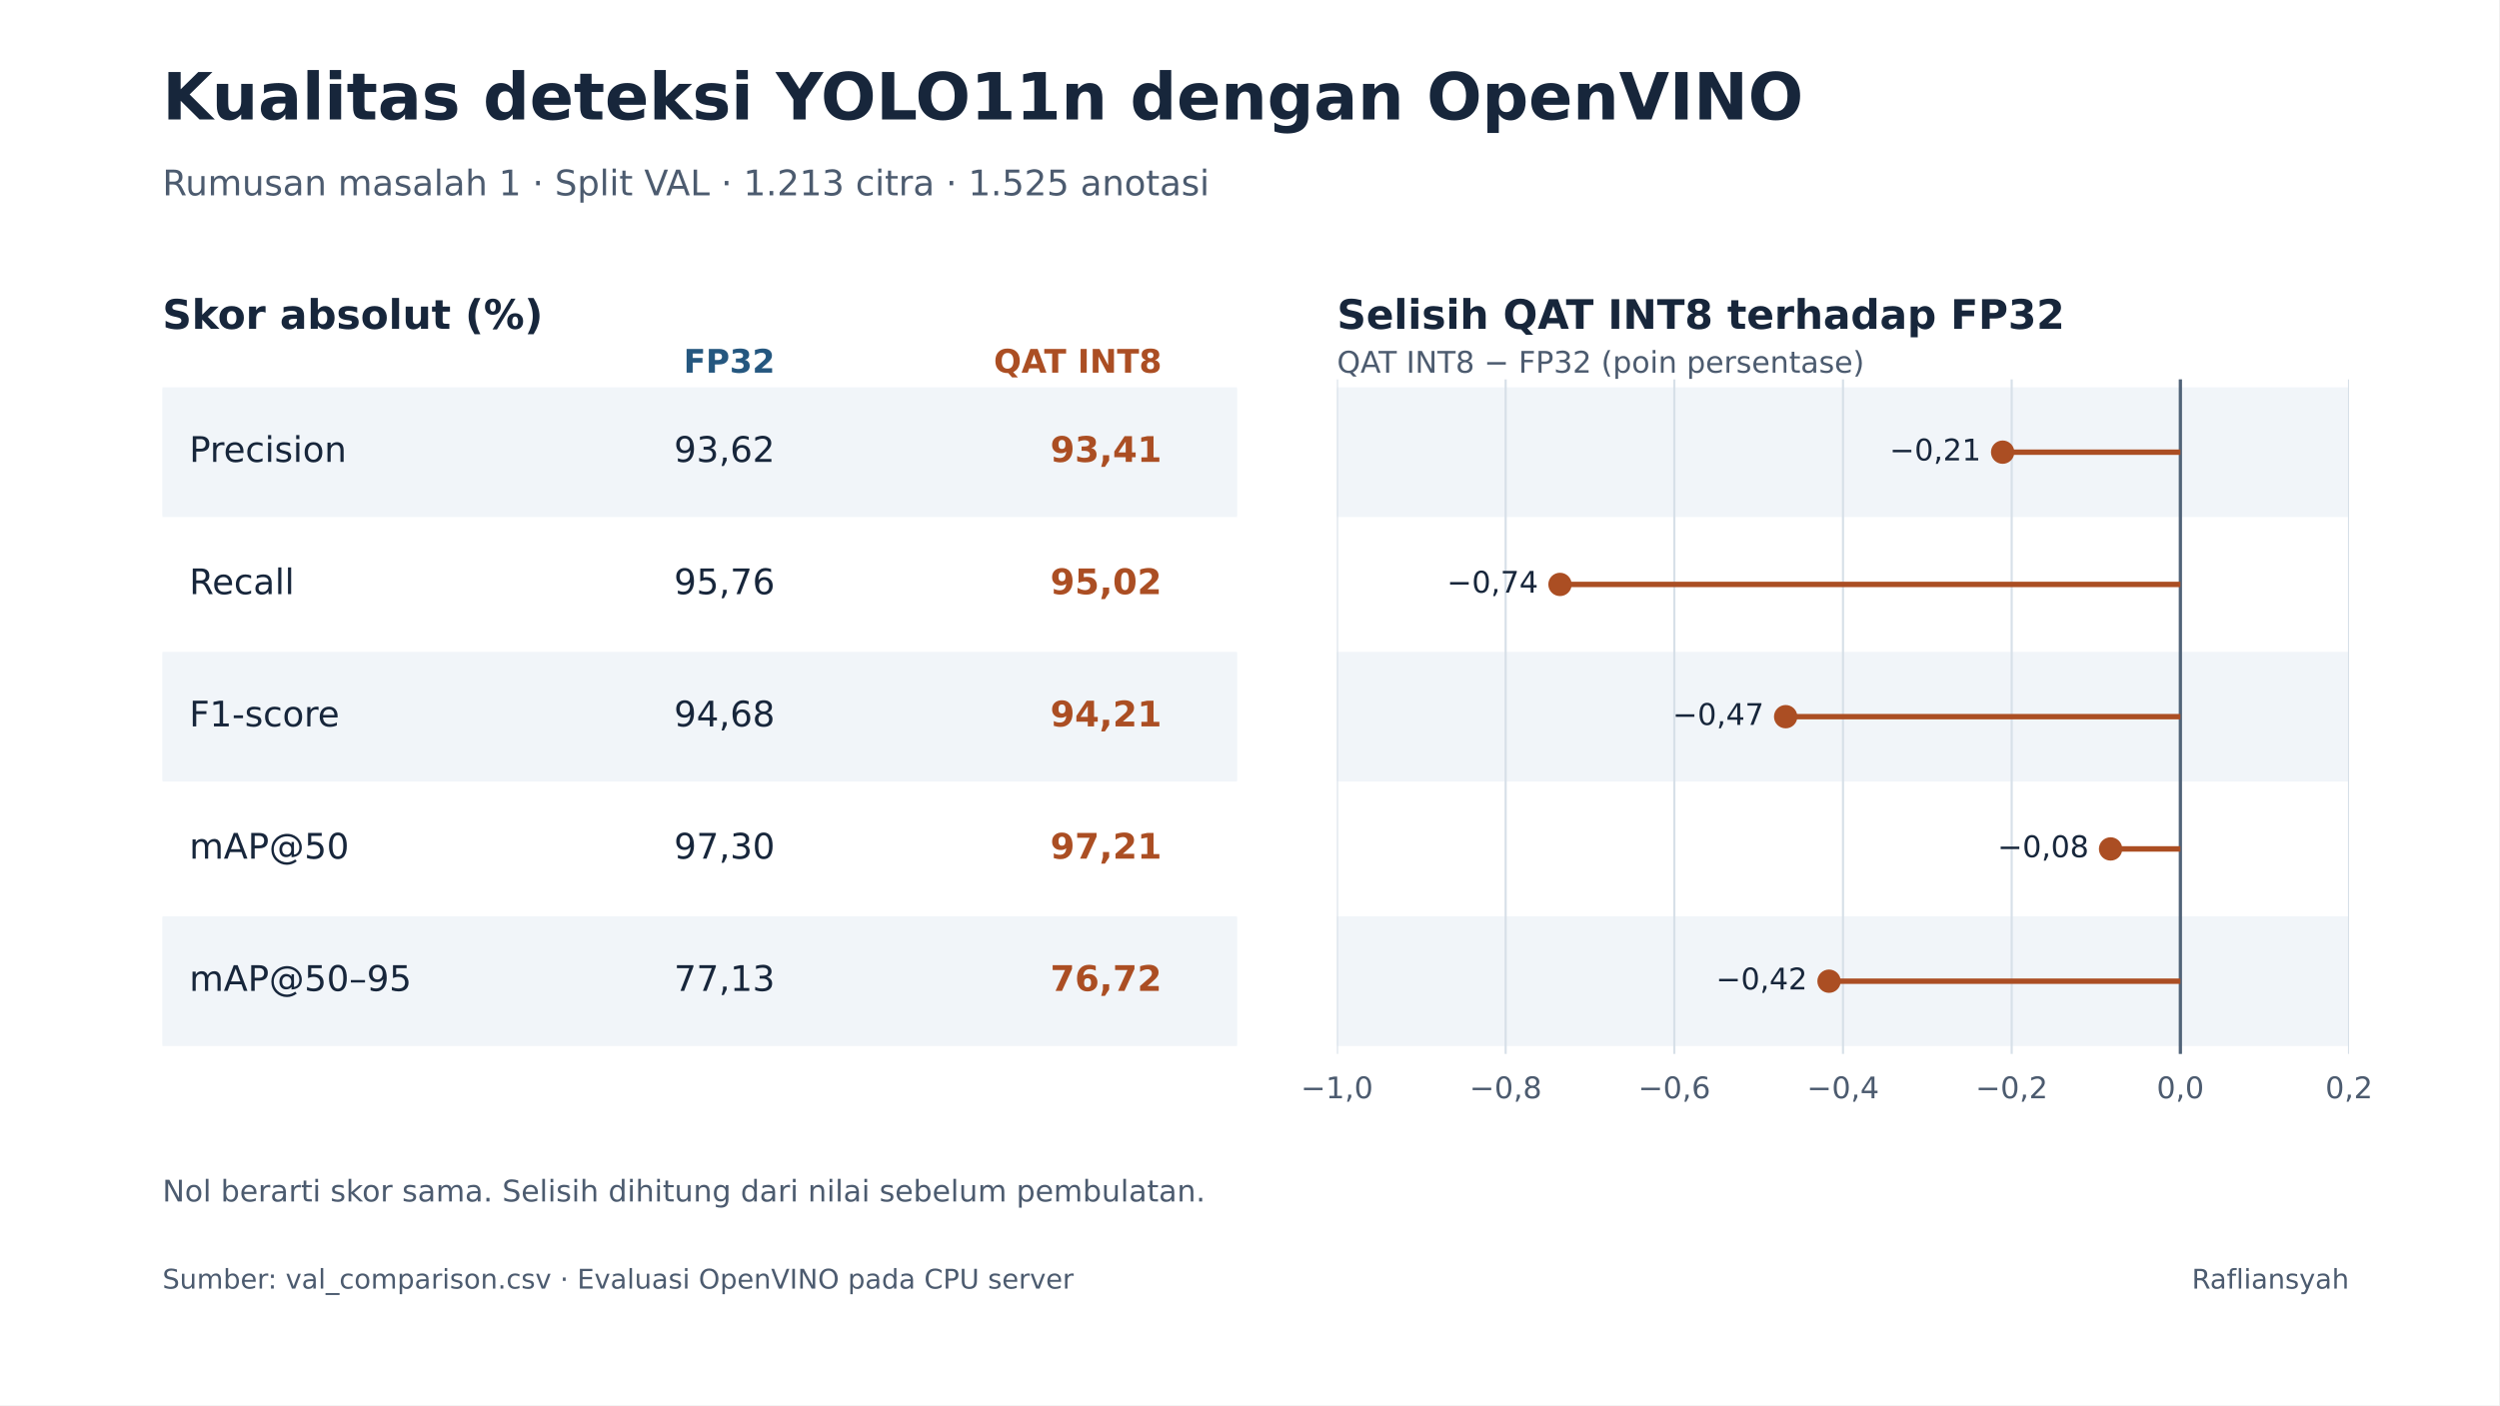
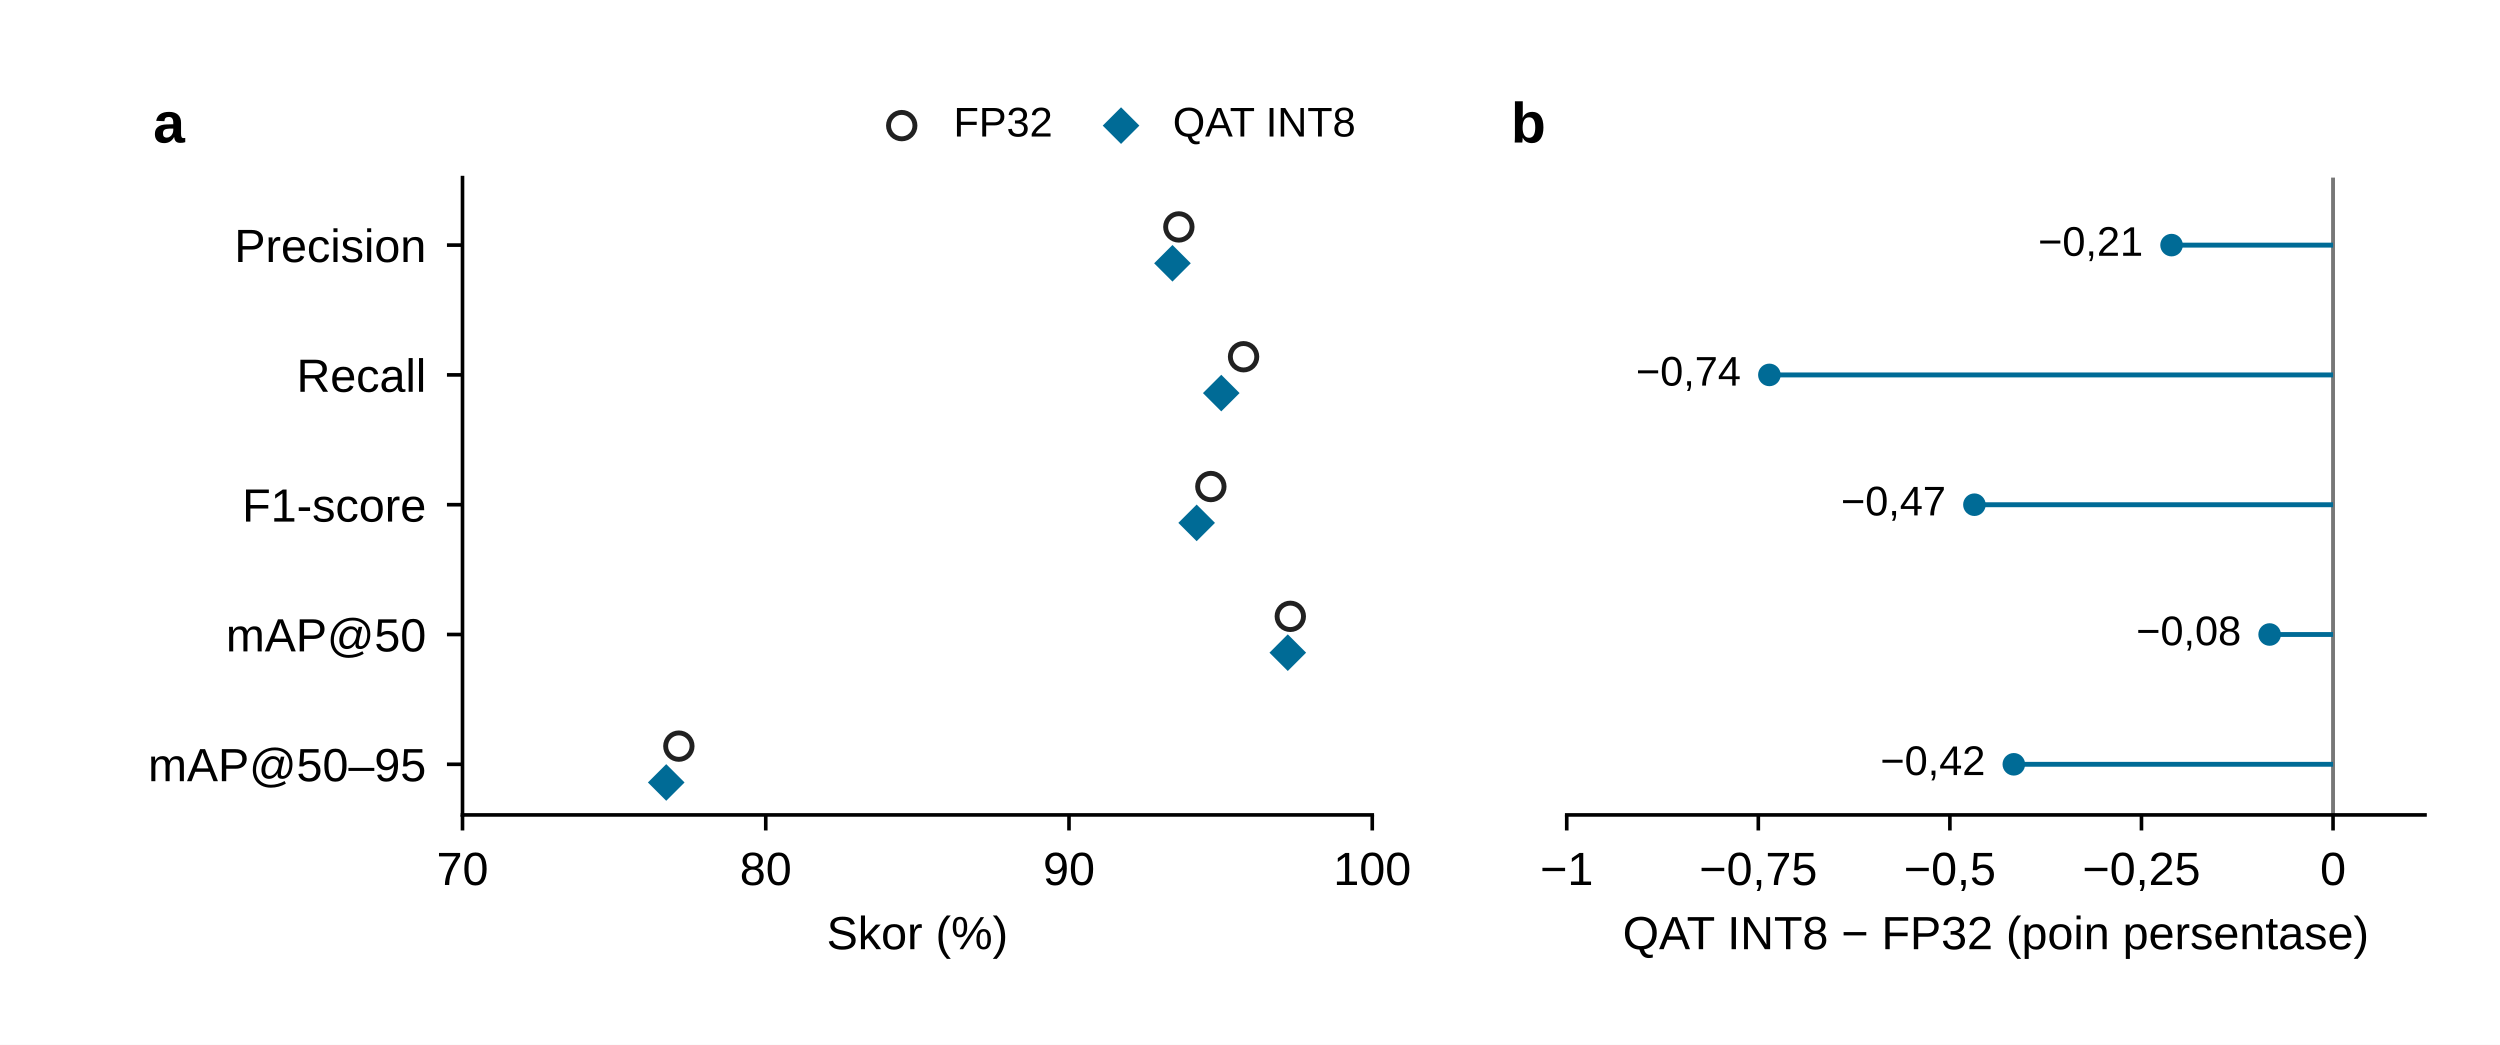
- <svg xmlns="http://www.w3.org/2000/svg" xmlns:xlink="http://www.w3.org/1999/xlink" width="921.6pt" height="518.4pt" viewBox="0 0 921.6 518.4" version="1.1">
+ <svg xmlns="http://www.w3.org/2000/svg" xmlns:xlink="http://www.w3.org/1999/xlink" width="482.4pt" height="201.6pt" viewBox="0 0 482.4 201.6" version="1.1">
  <defs>
    <style type="text/css">*{stroke-linejoin: round; stroke-linecap: butt}</style>
  </defs>
  <g id="figure_1">
    <g id="patch_1">
-       <path d="M 0 518.4  L 921.6 518.4  L 921.6 0  L 0 0  z " style="fill: #ffffff" />
+       <path d="M 0 201.6  L 482.4 201.6  L 482.4 0  L 0 0  z " style="fill: #ffffff" />
    </g>
    <g id="axes_1">
      <g id="patch_2">
-         <path d="M 59.904 190.222  L 456.192 190.222  L 456.192 143.383  L 59.904 143.383  z " clip-path="url(#p74e2cc0eab)" style="fill: #f1f5f9; stroke: #f1f5f9; stroke-linejoin: miter" />
+         <path d="M 89.244 157.248  L 264.791 157.248  L 264.791 34.272  L 89.244 34.272  z " style="fill: #ffffff" />
+       </g>
+       <g id="matplotlib.axis_1">
+         <g id="xtick_1">
+           <g id="line2d_1">
+             <defs>
+               <path id="m404fe4769f" d="M 0 0  L 0 3  " style="stroke: #000000; stroke-width: 0.7" />
+             </defs>
+             <g>
+               <use xlink:href="#m404fe4769f" x="89.244" y="157.248" style="stroke: #000000; stroke-width: 0.7" />
+             </g>
+           </g>
+           <g id="text_1">
+             <text style="font-size: 9px; font-family: 'Liberation Sans', 'DejaVu Sans'; text-anchor: middle" x="89.244" y="170.77" transform="rotate(-0 89.244 170.7702)">70</text>
+           </g>
+         </g>
+         <g id="xtick_2">
+           <g id="line2d_2">
+             <g>
+               <use xlink:href="#m404fe4769f" x="147.76" y="157.248" style="stroke: #000000; stroke-width: 0.7" />
+             </g>
+           </g>
+           <g id="text_2">
+             <text style="font-size: 9px; font-family: 'Liberation Sans', 'DejaVu Sans'; text-anchor: middle" x="147.76" y="170.77" transform="rotate(-0 147.7596 170.7702)">80</text>
+           </g>
+         </g>
+         <g id="xtick_3">
+           <g id="line2d_3">
+             <g>
+               <use xlink:href="#m404fe4769f" x="206.275" y="157.248" style="stroke: #000000; stroke-width: 0.7" />
+             </g>
+           </g>
+           <g id="text_3">
+             <text style="font-size: 9px; font-family: 'Liberation Sans', 'DejaVu Sans'; text-anchor: middle" x="206.275" y="170.77" transform="rotate(-0 206.2751 170.7702)">90</text>
+           </g>
+         </g>
+         <g id="xtick_4">
+           <g id="line2d_4">
+             <g>
+               <use xlink:href="#m404fe4769f" x="264.791" y="157.248" style="stroke: #000000; stroke-width: 0.7" />
+             </g>
+           </g>
+           <g id="text_4">
+             <text style="font-size: 9px; font-family: 'Liberation Sans', 'DejaVu Sans'; text-anchor: middle" x="264.791" y="170.77" transform="rotate(-0 264.7907 170.7702)">100</text>
+           </g>
+         </g>
+         <g id="text_5">
+           <text style="font-size: 9px; font-family: 'Liberation Sans', 'DejaVu Sans'; text-anchor: middle" x="177.017" y="183.16" transform="rotate(-0 177.0173 183.1599)">Skor (%)</text>
+         </g>
+       </g>
+       <g id="matplotlib.axis_2">
+         <g id="ytick_1">
+           <g id="line2d_5">
+             <defs>
+               <path id="m417fbbd17b" d="M 0 0  L -3 0  " style="stroke: #000000; stroke-width: 0.7" />
+             </defs>
+             <g>
+               <use xlink:href="#m417fbbd17b" x="89.244" y="47.296" style="stroke: #000000; stroke-width: 0.7" />
+             </g>
+           </g>
+           <g id="text_6">
+             <text style="font-size: 9px; font-family: 'Liberation Sans', 'DejaVu Sans'; text-anchor: end" x="82.244" y="50.557" transform="rotate(-0 82.244 50.55703)">Precision</text>
+           </g>
+         </g>
+         <g id="ytick_2">
+           <g id="line2d_6">
+             <g>
+               <use xlink:href="#m417fbbd17b" x="89.244" y="72.342" style="stroke: #000000; stroke-width: 0.7" />
+             </g>
+           </g>
+           <g id="text_7">
+             <text style="font-size: 9px; font-family: 'Liberation Sans', 'DejaVu Sans'; text-anchor: end" x="82.244" y="75.603" transform="rotate(-0 82.244 75.60306)">Recall</text>
+           </g>
+         </g>
+         <g id="ytick_3">
+           <g id="line2d_7">
+             <g>
+               <use xlink:href="#m417fbbd17b" x="89.244" y="97.388" style="stroke: #000000; stroke-width: 0.7" />
+             </g>
+           </g>
+           <g id="text_8">
+             <text style="font-size: 9px; font-family: 'Liberation Sans', 'DejaVu Sans'; text-anchor: end" x="82.244" y="100.649" transform="rotate(-0 82.244 100.6491)">F1-score</text>
+           </g>
+         </g>
+         <g id="ytick_4">
+           <g id="line2d_8">
+             <g>
+               <use xlink:href="#m417fbbd17b" x="89.244" y="122.434" style="stroke: #000000; stroke-width: 0.7" />
+             </g>
+           </g>
+           <g id="text_9">
+             <text style="font-size: 9px; font-family: 'Liberation Sans', 'DejaVu Sans'; text-anchor: end" x="82.244" y="125.695" transform="rotate(-0 82.244 125.6951)">mAP@50</text>
+           </g>
+         </g>
+         <g id="ytick_5">
+           <g id="line2d_9">
+             <g>
+               <use xlink:href="#m417fbbd17b" x="89.244" y="147.48" style="stroke: #000000; stroke-width: 0.7" />
+             </g>
+           </g>
+           <g id="text_10">
+             <text style="font-size: 9px; font-family: 'Liberation Sans', 'DejaVu Sans'; text-anchor: end" x="82.244" y="150.741" transform="rotate(-0 82.244 150.7411)">mAP@50–95</text>
+           </g>
+         </g>
      </g>
      <g id="patch_3">
-         <path d="M 59.904 287.803  L 456.192 287.803  L 456.192 240.965  L 59.904 240.965  z " clip-path="url(#p74e2cc0eab)" style="fill: #f1f5f9; stroke: #f1f5f9; stroke-linejoin: miter" />
+         <path d="M 89.244 157.248  L 89.244 34.272  " style="fill: none; stroke: #000000; stroke-width: 0.7; stroke-linejoin: miter; stroke-linecap: square" />
      </g>
      <g id="patch_4">
-         <path d="M 59.904 385.385  L 456.192 385.385  L 456.192 338.546  L 59.904 338.546  z " clip-path="url(#p74e2cc0eab)" style="fill: #f1f5f9; stroke: #f1f5f9; stroke-linejoin: miter" />
-       </g>
-       <g id="text_1">
-         <text style="font-weight: 700; font-size: 15px; font-family: 'DejaVu Sans'; text-anchor: start; fill: #17263b" x="59.904" y="121.306" transform="rotate(-0 59.904 121.3056)">Skor absolut (%)</text>
-       </g>
-       <g id="text_2">
-         <text style="font-weight: 700; font-size: 12px; font-family: 'DejaVu Sans'; text-anchor: end; fill: #25577f" x="285.788" y="137.48" transform="rotate(-0 285.7882 137.4797)">FP32</text>
-       </g>
-       <g id="text_3">
-         <text style="font-weight: 700; font-size: 12px; font-family: 'DejaVu Sans'; text-anchor: end; fill: #ab4e23" x="428.452" y="137.48" transform="rotate(-0 428.4518 137.4797)">QAT INT8</text>
-       </g>
-       <g id="text_4">
-         <text style="font-size: 13px; font-family: 'DejaVu Sans'; text-anchor: start; fill: #17263b" x="69.811" y="170.39" transform="rotate(-0 69.8112 170.39)">Precision</text>
-       </g>
-       <g id="text_5">
-         <text style="font-size: 13px; font-family: 'DejaVu Sans'; text-anchor: end; fill: #17263b" x="285.788" y="170.39" transform="rotate(-0 285.7882 170.39)">93,62</text>
-       </g>
-       <g id="text_6">
-         <text style="font-weight: 700; font-size: 13px; font-family: 'DejaVu Sans'; text-anchor: end; fill: #ab4e23" x="428.452" y="170.39" transform="rotate(-0 428.4518 170.39)">93,41</text>
-       </g>
-       <g id="text_7">
-         <text style="font-size: 13px; font-family: 'DejaVu Sans'; text-anchor: start; fill: #17263b" x="69.811" y="219.181" transform="rotate(-0 69.8112 219.1806)">Recall</text>
-       </g>
-       <g id="text_8">
-         <text style="font-size: 13px; font-family: 'DejaVu Sans'; text-anchor: end; fill: #17263b" x="285.788" y="219.181" transform="rotate(-0 285.7882 219.1806)">95,76</text>
-       </g>
-       <g id="text_9">
-         <text style="font-weight: 700; font-size: 13px; font-family: 'DejaVu Sans'; text-anchor: end; fill: #ab4e23" x="428.452" y="219.181" transform="rotate(-0 428.4518 219.1806)">95,02</text>
-       </g>
-       <g id="text_10">
-         <text style="font-size: 13px; font-family: 'DejaVu Sans'; text-anchor: start; fill: #17263b" x="69.811" y="267.971" transform="rotate(-0 69.8112 267.9712)">F1-score</text>
+         <path d="M 89.244 157.248  L 264.791 157.248  " style="fill: none; stroke: #000000; stroke-width: 0.7; stroke-linejoin: miter; stroke-linecap: square" />
+       </g>
+       <g id="PathCollection_1">
+         <defs>
+           <path id="m992a0e4afb" d="M 0 2.55  C 0.676 2.55 1.325 2.281 1.803 1.803  C 2.281 1.325 2.55 0.676 2.55 0  C 2.55 -0.676 2.281 -1.325 1.803 -1.803  C 1.325 -2.281 0.676 -2.55 0 -2.55  C -0.676 -2.55 -1.325 -2.281 -1.803 -1.803  C -2.281 -1.325 -2.55 -0.676 -2.55 0  C -2.55 0.676 -2.281 1.325 -1.803 1.803  C -1.325 2.281 -0.676 2.55 0 2.55  z " style="stroke: #212121; stroke-width: 0.95" />
+         </defs>
+         <g>
+           <use xlink:href="#m992a0e4afb" x="227.471" y="43.789" style="fill: #ffffff; stroke: #212121; stroke-width: 0.95" />
+           <use xlink:href="#m992a0e4afb" x="239.959" y="68.836" style="fill: #ffffff; stroke: #212121; stroke-width: 0.95" />
+           <use xlink:href="#m992a0e4afb" x="233.645" y="93.882" style="fill: #ffffff; stroke: #212121; stroke-width: 0.95" />
+           <use xlink:href="#m992a0e4afb" x="248.976" y="118.928" style="fill: #ffffff; stroke: #212121; stroke-width: 0.95" />
+           <use xlink:href="#m992a0e4afb" x="130.992" y="143.974" style="fill: #ffffff; stroke: #212121; stroke-width: 0.95" />
+         </g>
+       </g>
+       <g id="PathCollection_2">
+         <defs>
+           <path id="m412611cb67" d="M -0 3.536  L 3.536 0  L 0 -3.536  L -3.536 -0  z " />
+         </defs>
+         <g clip-path="url(#p8422998785)">
+           <use xlink:href="#m412611cb67" x="226.238" y="50.802" style="fill: #006b96" />
+           <use xlink:href="#m412611cb67" x="235.655" y="75.848" style="fill: #006b96" />
+           <use xlink:href="#m412611cb67" x="230.906" y="100.894" style="fill: #006b96" />
+           <use xlink:href="#m412611cb67" x="248.491" y="125.94" style="fill: #006b96" />
+           <use xlink:href="#m412611cb67" x="128.554" y="150.986" style="fill: #006b96" />
+         </g>
      </g>
      <g id="text_11">
-         <text style="font-size: 13px; font-family: 'DejaVu Sans'; text-anchor: end; fill: #17263b" x="285.788" y="267.971" transform="rotate(-0 285.7882 267.9712)">94,68</text>
-       </g>
-       <g id="text_12">
-         <text style="font-weight: 700; font-size: 13px; font-family: 'DejaVu Sans'; text-anchor: end; fill: #ab4e23" x="428.452" y="267.971" transform="rotate(-0 428.4518 267.9712)">94,21</text>
-       </g>
-       <g id="text_13">
-         <text style="font-size: 13px; font-family: 'DejaVu Sans'; text-anchor: start; fill: #17263b" x="69.811" y="316.762" transform="rotate(-0 69.8112 316.7618)">mAP@50</text>
-       </g>
-       <g id="text_14">
-         <text style="font-size: 13px; font-family: 'DejaVu Sans'; text-anchor: end; fill: #17263b" x="285.788" y="316.762" transform="rotate(-0 285.7882 316.7618)">97,30</text>
-       </g>
-       <g id="text_15">
-         <text style="font-weight: 700; font-size: 13px; font-family: 'DejaVu Sans'; text-anchor: end; fill: #ab4e23" x="428.452" y="316.762" transform="rotate(-0 428.4518 316.7618)">97,21</text>
-       </g>
-       <g id="text_16">
-         <text style="font-size: 13px; font-family: 'DejaVu Sans'; text-anchor: start; fill: #17263b" x="69.811" y="365.552" transform="rotate(-0 69.8112 365.5524)">mAP@50–95</text>
-       </g>
-       <g id="text_17">
-         <text style="font-size: 13px; font-family: 'DejaVu Sans'; text-anchor: end; fill: #17263b" x="285.788" y="365.552" transform="rotate(-0 285.7882 365.5524)">77,13</text>
-       </g>
-       <g id="text_18">
-         <text style="font-weight: 700; font-size: 13px; font-family: 'DejaVu Sans'; text-anchor: end; fill: #ab4e23" x="428.452" y="365.552" transform="rotate(-0 428.4518 365.5524)">76,72</text>
+         <text style="font-weight: 700; font-size: 11px; font-family: 'Liberation Sans', 'DejaVu Sans'; text-anchor: start" x="29.558" y="27.508" transform="rotate(-0 29.55813 27.50832)">a</text>
+       </g>
+       <g id="legend_1">
+         <g id="PathCollection_3">
+           <g>
+             <use xlink:href="#m992a0e4afb" x="173.998" y="24.238" style="fill: #ffffff; stroke: #212121; stroke-width: 0.95" />
+           </g>
+         </g>
+         <g id="text_12">
+           <text style="font-size: 8px; font-family: 'Liberation Sans', 'DejaVu Sans'; text-anchor: start" x="183.998" y="26.338" transform="rotate(-0 183.9982 26.3376)">FP32</text>
+         </g>
+         <g id="PathCollection_4">
+           <g>
+             <use xlink:href="#m412611cb67" x="216.318" y="24.238" style="fill: #006b96" />
+           </g>
+         </g>
+         <g id="text_13">
+           <text style="font-size: 8px; font-family: 'Liberation Sans', 'DejaVu Sans'; text-anchor: start" x="226.318" y="26.338" transform="rotate(-0 226.3182 26.3376)">QAT INT8</text>
+         </g>
      </g>
    </g>
    <g id="axes_2">
      <g id="patch_5">
-         <path d="M 493.056 388.8  L 866.304 388.8  L 866.304 139.968  L 493.056 139.968  z " style="fill: #ffffff" />
-       </g>
-       <g id="patch_6">
-         <path d="M 493.056 190.222  L 866.304 190.222  L 866.304 143.383  L 493.056 143.383  z " clip-path="url(#pc43e5fc2a2)" style="fill: #f1f5f9; stroke: #f1f5f9; stroke-linejoin: miter" />
-       </g>
-       <g id="patch_7">
-         <path d="M 493.056 287.803  L 866.304 287.803  L 866.304 240.965  L 493.056 240.965  z " clip-path="url(#pc43e5fc2a2)" style="fill: #f1f5f9; stroke: #f1f5f9; stroke-linejoin: miter" />
-       </g>
-       <g id="patch_8">
-         <path d="M 493.056 385.385  L 866.304 385.385  L 866.304 338.546  L 493.056 338.546  z " clip-path="url(#pc43e5fc2a2)" style="fill: #f1f5f9; stroke: #f1f5f9; stroke-linejoin: miter" />
-       </g>
-       <g id="matplotlib.axis_1">
-         <g id="xtick_1">
-           <g id="line2d_1">
-             <path d="M 493.056 388.8  L 493.056 139.968  " clip-path="url(#pc43e5fc2a2)" style="fill: none; stroke: #d7e0e8; stroke-width: 0.8; stroke-linecap: square" />
-           </g>
-           <g id="line2d_2" />
-           <g id="text_19">
-             <text style="font-size: 11px; font-family: 'DejaVu Sans'; text-anchor: middle; fill: #4c5b6f" x="493.056" y="405.158" transform="rotate(-0 493.056 405.1583)">−1,0</text>
-           </g>
-         </g>
-         <g id="xtick_2">
-           <g id="line2d_3">
-             <path d="M 555.264 388.8  L 555.264 139.968  " clip-path="url(#pc43e5fc2a2)" style="fill: none; stroke: #d7e0e8; stroke-width: 0.8; stroke-linecap: square" />
-           </g>
-           <g id="line2d_4" />
-           <g id="text_20">
-             <text style="font-size: 11px; font-family: 'DejaVu Sans'; text-anchor: middle; fill: #4c5b6f" x="555.264" y="405.158" transform="rotate(-0 555.264 405.1583)">−0,8</text>
-           </g>
-         </g>
-         <g id="xtick_3">
-           <g id="line2d_5">
-             <path d="M 617.472 388.8  L 617.472 139.968  " clip-path="url(#pc43e5fc2a2)" style="fill: none; stroke: #d7e0e8; stroke-width: 0.8; stroke-linecap: square" />
-           </g>
-           <g id="line2d_6" />
-           <g id="text_21">
-             <text style="font-size: 11px; font-family: 'DejaVu Sans'; text-anchor: middle; fill: #4c5b6f" x="617.472" y="405.158" transform="rotate(-0 617.472 405.1583)">−0,6</text>
-           </g>
-         </g>
-         <g id="xtick_4">
-           <g id="line2d_7">
-             <path d="M 679.68 388.8  L 679.68 139.968  " clip-path="url(#pc43e5fc2a2)" style="fill: none; stroke: #d7e0e8; stroke-width: 0.8; stroke-linecap: square" />
-           </g>
-           <g id="line2d_8" />
-           <g id="text_22">
-             <text style="font-size: 11px; font-family: 'DejaVu Sans'; text-anchor: middle; fill: #4c5b6f" x="679.68" y="405.158" transform="rotate(-0 679.68 405.1583)">−0,4</text>
-           </g>
-         </g>
+         <path d="M 302.318 157.248  L 467.928 157.248  L 467.928 34.272  L 302.318 34.272  z " style="fill: #ffffff" />
+       </g>
+       <g id="line2d_10">
+         <path d="M 450.184 157.248  L 450.184 34.272  " clip-path="url(#pa89988693e)" style="fill: none; stroke: #777777; stroke-width: 0.75; stroke-linecap: square" />
+       </g>
+       <g id="matplotlib.axis_3">
        <g id="xtick_5">
-           <g id="line2d_9">
-             <path d="M 741.888 388.8  L 741.888 139.968  " clip-path="url(#pc43e5fc2a2)" style="fill: none; stroke: #d7e0e8; stroke-width: 0.8; stroke-linecap: square" />
-           </g>
-           <g id="line2d_10" />
-           <g id="text_23">
-             <text style="font-size: 11px; font-family: 'DejaVu Sans'; text-anchor: middle; fill: #4c5b6f" x="741.888" y="405.158" transform="rotate(-0 741.888 405.1583)">−0,2</text>
+           <g id="line2d_11">
+             <g>
+               <use xlink:href="#m404fe4769f" x="302.318" y="157.248" style="stroke: #000000; stroke-width: 0.7" />
+             </g>
+           </g>
+           <g id="text_14">
+             <text style="font-size: 9px; font-family: 'Liberation Sans', 'DejaVu Sans'; text-anchor: middle" x="302.318" y="170.77" transform="rotate(-0 302.3179 170.7702)">−1</text>
          </g>
        </g>
        <g id="xtick_6">
-           <g id="line2d_11">
-             <path d="M 804.096 388.8  L 804.096 139.968  " clip-path="url(#pc43e5fc2a2)" style="fill: none; stroke: #d7e0e8; stroke-width: 0.8; stroke-linecap: square" />
-           </g>
-           <g id="line2d_12" />
-           <g id="text_24">
-             <text style="font-size: 11px; font-family: 'DejaVu Sans'; text-anchor: middle; fill: #4c5b6f" x="804.096" y="405.158" transform="rotate(-0 804.096 405.1583)">0,0</text>
+           <g id="line2d_12">
+             <g>
+               <use xlink:href="#m404fe4769f" x="339.284" y="157.248" style="stroke: #000000; stroke-width: 0.7" />
+             </g>
+           </g>
+           <g id="text_15">
+             <text style="font-size: 9px; font-family: 'Liberation Sans', 'DejaVu Sans'; text-anchor: middle" x="339.284" y="170.77" transform="rotate(-0 339.2845 170.7702)">−0,75</text>
          </g>
        </g>
        <g id="xtick_7">
          <g id="line2d_13">
-             <path d="M 866.304 388.8  L 866.304 139.968  " clip-path="url(#pc43e5fc2a2)" style="fill: none; stroke: #d7e0e8; stroke-width: 0.8; stroke-linecap: square" />
-           </g>
-           <g id="line2d_14" />
-           <g id="text_25">
-             <text style="font-size: 11px; font-family: 'DejaVu Sans'; text-anchor: middle; fill: #4c5b6f" x="866.304" y="405.158" transform="rotate(-0 866.304 405.1583)">0,2</text>
-           </g>
-         </g>
-       </g>
-       <g id="matplotlib.axis_2">
-         <g id="ytick_1">
-           <g id="line2d_15" />
-         </g>
-         <g id="ytick_2">
-           <g id="line2d_16" />
-         </g>
-         <g id="ytick_3">
-           <g id="line2d_17" />
-         </g>
-         <g id="ytick_4">
-           <g id="line2d_18" />
-         </g>
-         <g id="ytick_5">
-           <g id="line2d_19" />
-         </g>
-       </g>
-       <g id="line2d_20">
-         <path d="M 804.096 388.8  L 804.096 139.968  " clip-path="url(#pc43e5fc2a2)" style="fill: none; stroke: #516378; stroke-width: 1.2; stroke-linecap: square" />
-       </g>
-       <g id="text_26">
-         <text style="font-weight: 700; font-size: 15px; font-family: 'DejaVu Sans'; text-anchor: start; fill: #17263b" x="493.056" y="121.306" transform="rotate(-0 493.056 121.3056)">Selisih QAT INT8 terhadap FP32</text>
-       </g>
-       <g id="text_27">
-         <text style="font-size: 11px; font-family: 'DejaVu Sans'; text-anchor: start; fill: #4c5b6f" x="493.056" y="137.48" transform="rotate(-0 493.056 137.4797)">QAT INT8 − FP32 (poin persentase)</text>
+             <g>
+               <use xlink:href="#m404fe4769f" x="376.251" y="157.248" style="stroke: #000000; stroke-width: 0.7" />
+             </g>
+           </g>
+           <g id="text_16">
+             <text style="font-size: 9px; font-family: 'Liberation Sans', 'DejaVu Sans'; text-anchor: middle" x="376.251" y="170.77" transform="rotate(-0 376.251 170.7702)">−0,5</text>
+           </g>
+         </g>
+         <g id="xtick_8">
+           <g id="line2d_14">
+             <g>
+               <use xlink:href="#m404fe4769f" x="413.218" y="157.248" style="stroke: #000000; stroke-width: 0.7" />
+             </g>
+           </g>
+           <g id="text_17">
+             <text style="font-size: 9px; font-family: 'Liberation Sans', 'DejaVu Sans'; text-anchor: middle" x="413.218" y="170.77" transform="rotate(-0 413.2175 170.7702)">−0,25</text>
+           </g>
+         </g>
+         <g id="xtick_9">
+           <g id="line2d_15">
+             <g>
+               <use xlink:href="#m404fe4769f" x="450.184" y="157.248" style="stroke: #000000; stroke-width: 0.7" />
+             </g>
+           </g>
+           <g id="text_18">
+             <text style="font-size: 9px; font-family: 'Liberation Sans', 'DejaVu Sans'; text-anchor: middle" x="450.184" y="170.77" transform="rotate(-0 450.1841 170.7702)">0</text>
+           </g>
+         </g>
+         <g id="text_19">
+           <text style="font-size: 9px; font-family: 'Liberation Sans', 'DejaVu Sans'; text-anchor: middle" x="385.123" y="183.16" transform="rotate(-0 385.123 183.1599)">QAT INT8 − FP32 (poin persentase)</text>
+         </g>
+       </g>
+       <g id="matplotlib.axis_4">
+         <g id="ytick_6" />
+         <g id="ytick_7" />
+         <g id="ytick_8" />
+         <g id="ytick_9" />
+         <g id="ytick_10" />
      </g>
      <g id="LineCollection_1">
-         <path d="M 738.551 166.803  L 804.096 166.803  " clip-path="url(#pc43e5fc2a2)" style="fill: none; stroke: #ab4e23; stroke-width: 2" />
-         <path d="M 575.308 215.593  L 804.096 215.593  " clip-path="url(#pc43e5fc2a2)" style="fill: none; stroke: #ab4e23; stroke-width: 2" />
-         <path d="M 658.532 264.384  L 804.096 264.384  " clip-path="url(#pc43e5fc2a2)" style="fill: none; stroke: #ab4e23; stroke-width: 2" />
-         <path d="M 778.358 313.175  L 804.096 313.175  " clip-path="url(#pc43e5fc2a2)" style="fill: none; stroke: #ab4e23; stroke-width: 2" />
-         <path d="M 674.525 361.965  L 804.096 361.965  " clip-path="url(#pc43e5fc2a2)" style="fill: none; stroke: #ab4e23; stroke-width: 2" />
-       </g>
-       <g id="text_28">
-         <text style="font-size: 11px; font-family: 'DejaVu Sans'; text-anchor: end; fill: #17263b" x="730.551" y="169.838" transform="rotate(-0 730.5511 169.8381)">−0,21</text>
-       </g>
-       <g id="text_29">
-         <text style="font-size: 11px; font-family: 'DejaVu Sans'; text-anchor: end; fill: #17263b" x="567.308" y="218.629" transform="rotate(-0 567.3079 218.6287)">−0,74</text>
-       </g>
-       <g id="text_30">
-         <text style="font-size: 11px; font-family: 'DejaVu Sans'; text-anchor: end; fill: #17263b" x="650.532" y="267.419" transform="rotate(-0 650.5321 267.4193)">−0,47</text>
-       </g>
-       <g id="text_31">
-         <text style="font-size: 11px; font-family: 'DejaVu Sans'; text-anchor: end; fill: #17263b" x="770.358" y="316.21" transform="rotate(-0 770.3577 316.2099)">−0,08</text>
-       </g>
-       <g id="text_32">
-         <text style="font-size: 11px; font-family: 'DejaVu Sans'; text-anchor: end; fill: #17263b" x="666.525" y="365" transform="rotate(-0 666.5249 365.0005)">−0,42</text>
-       </g>
-       <g id="PathCollection_1">
+         <path d="M 419.024 47.296  L 450.184 47.296  " clip-path="url(#pa89988693e)" style="fill: none; stroke: #006b96; stroke-width: 0.95" />
+         <path d="M 341.42 72.342  L 450.184 72.342  " clip-path="url(#pa89988693e)" style="fill: none; stroke: #006b96; stroke-width: 0.95" />
+         <path d="M 380.984 97.388  L 450.184 97.388  " clip-path="url(#pa89988693e)" style="fill: none; stroke: #006b96; stroke-width: 0.95" />
+         <path d="M 437.948 122.434  L 450.184 122.434  " clip-path="url(#pa89988693e)" style="fill: none; stroke: #006b96; stroke-width: 0.95" />
+         <path d="M 388.587 147.48  L 450.184 147.48  " clip-path="url(#pa89988693e)" style="fill: none; stroke: #006b96; stroke-width: 0.95" />
+       </g>
+       <g id="patch_6">
+         <path d="M 302.318 157.248  L 467.928 157.248  " style="fill: none; stroke: #000000; stroke-width: 0.7; stroke-linejoin: miter; stroke-linecap: square" />
+       </g>
+       <g id="PathCollection_5">
        <defs>
-           <path id="m25c9fb5d6c" d="M 0 3.808  C 1.01 3.808 1.979 3.407 2.693 2.693  C 3.407 1.979 3.808 1.01 3.808 0  C 3.808 -1.01 3.407 -1.979 2.693 -2.693  C 1.979 -3.407 1.01 -3.808 0 -3.808  C -1.01 -3.808 -1.979 -3.407 -2.693 -2.693  C -3.407 -1.979 -3.808 -1.01 -3.808 0  C -3.808 1.01 -3.407 1.979 -2.693 2.693  C -1.979 3.407 -1.01 3.808 0 3.808  z " style="stroke: #ab4e23" />
+           <path id="m5bb3b3d5d0" d="M 0 2.179  C 0.578 2.179 1.132 1.95 1.541 1.541  C 1.95 1.132 2.179 0.578 2.179 0  C 2.179 -0.578 1.95 -1.132 1.541 -1.541  C 1.132 -1.95 0.578 -2.179 0 -2.179  C -0.578 -2.179 -1.132 -1.95 -1.541 -1.541  C -1.95 -1.132 -2.179 -0.578 -2.179 0  C -2.179 0.578 -1.95 1.132 -1.541 1.541  C -1.132 1.95 -0.578 2.179 0 2.179  z " />
        </defs>
-         <g clip-path="url(#pc43e5fc2a2)">
-           <use xlink:href="#m25c9fb5d6c" x="738.551" y="166.803" style="fill: #ab4e23; stroke: #ab4e23" />
-           <use xlink:href="#m25c9fb5d6c" x="575.308" y="215.593" style="fill: #ab4e23; stroke: #ab4e23" />
-           <use xlink:href="#m25c9fb5d6c" x="658.532" y="264.384" style="fill: #ab4e23; stroke: #ab4e23" />
-           <use xlink:href="#m25c9fb5d6c" x="778.358" y="313.175" style="fill: #ab4e23; stroke: #ab4e23" />
-           <use xlink:href="#m25c9fb5d6c" x="674.525" y="361.965" style="fill: #ab4e23; stroke: #ab4e23" />
-         </g>
-       </g>
-     </g>
-     <g id="text_33">
-       <text style="font-weight: 700; font-size: 24px; font-family: 'DejaVu Sans'; text-anchor: start; fill: #17263b" x="59.904" y="44.064" transform="rotate(-0 59.904 44.064)">Kualitas deteksi YOLO11n dengan OpenVINO</text>
-     </g>
-     <g id="text_34">
-       <text style="font-size: 13px; font-family: 'DejaVu Sans'; text-anchor: start; fill: #4c5b6f" x="59.904" y="72.058" transform="rotate(-0 59.904 72.0576)">Rumusan masalah 1  ·  Split VAL  ·  1.213 citra  ·  1.525 anotasi</text>
-     </g>
-     <g id="text_35">
-       <text style="font-size: 11px; font-family: 'DejaVu Sans'; text-anchor: start; fill: #4c5b6f" x="59.904" y="443.232" transform="rotate(-0 59.904 443.232)">Nol berarti skor sama. Selisih dihitung dari nilai sebelum pembulatan.</text>
-     </g>
-     <g id="text_36">
-       <text style="font-size: 10px; font-family: 'DejaVu Sans'; text-anchor: start; fill: #4c5b6f" x="59.904" y="475.373" transform="rotate(-0 59.904 475.3728)">Sumber: val_comparison.csv  ·  Evaluasi OpenVINO pada CPU server</text>
-     </g>
-     <g id="text_37">
-       <text style="font-size: 10px; font-family: 'DejaVu Sans'; text-anchor: end; fill: #4c5b6f" x="866.304" y="475.373" transform="rotate(-0 866.304 475.3728)">Rafliansyah</text>
+         <g clip-path="url(#pa89988693e)">
+           <use xlink:href="#m5bb3b3d5d0" x="419.024" y="47.296" style="fill: #006b96" />
+           <use xlink:href="#m5bb3b3d5d0" x="341.42" y="72.342" style="fill: #006b96" />
+           <use xlink:href="#m5bb3b3d5d0" x="380.984" y="97.388" style="fill: #006b96" />
+           <use xlink:href="#m5bb3b3d5d0" x="437.948" y="122.434" style="fill: #006b96" />
+           <use xlink:href="#m5bb3b3d5d0" x="388.587" y="147.48" style="fill: #006b96" />
+         </g>
+       </g>
+       <g id="text_20">
+         <text style="font-size: 8px; font-family: 'Liberation Sans', 'DejaVu Sans'; text-anchor: end" x="413.524" y="49.365" transform="rotate(-0 413.5245 49.36469)">−0,21</text>
+       </g>
+       <g id="text_21">
+         <text style="font-size: 8px; font-family: 'Liberation Sans', 'DejaVu Sans'; text-anchor: end" x="335.92" y="74.411" transform="rotate(-0 335.9199 74.41071)">−0,74</text>
+       </g>
+       <g id="text_22">
+         <text style="font-size: 8px; font-family: 'Liberation Sans', 'DejaVu Sans'; text-anchor: end" x="375.484" y="99.457" transform="rotate(-0 375.4841 99.45674)">−0,47</text>
+       </g>
+       <g id="text_23">
+         <text style="font-size: 8px; font-family: 'Liberation Sans', 'DejaVu Sans'; text-anchor: end" x="432.448" y="124.503" transform="rotate(-0 432.4483 124.5028)">−0,08</text>
+       </g>
+       <g id="text_24">
+         <text style="font-size: 8px; font-family: 'Liberation Sans', 'DejaVu Sans'; text-anchor: end" x="383.087" y="149.549" transform="rotate(-0 383.0869 149.5488)">−0,42</text>
+       </g>
+       <g id="text_25">
+         <text style="font-weight: 700; font-size: 11px; font-family: 'Liberation Sans', 'DejaVu Sans'; text-anchor: start" x="291.553" y="27.508" transform="rotate(-0 291.5533 27.50832)">b</text>
+       </g>
    </g>
  </g>
  <defs>
-     <clipPath id="p74e2cc0eab">
-       <rect x="59.904" y="139.968" width="396.288" height="248.832" />
+     <clipPath id="p8422998785">
+       <rect x="89.244" y="34.272" width="175.547" height="122.976" />
    </clipPath>
-     <clipPath id="pc43e5fc2a2">
-       <rect x="493.056" y="139.968" width="373.248" height="248.832" />
+     <clipPath id="pa89988693e">
+       <rect x="302.318" y="34.272" width="165.61" height="122.976" />
    </clipPath>
  </defs>
</svg>
